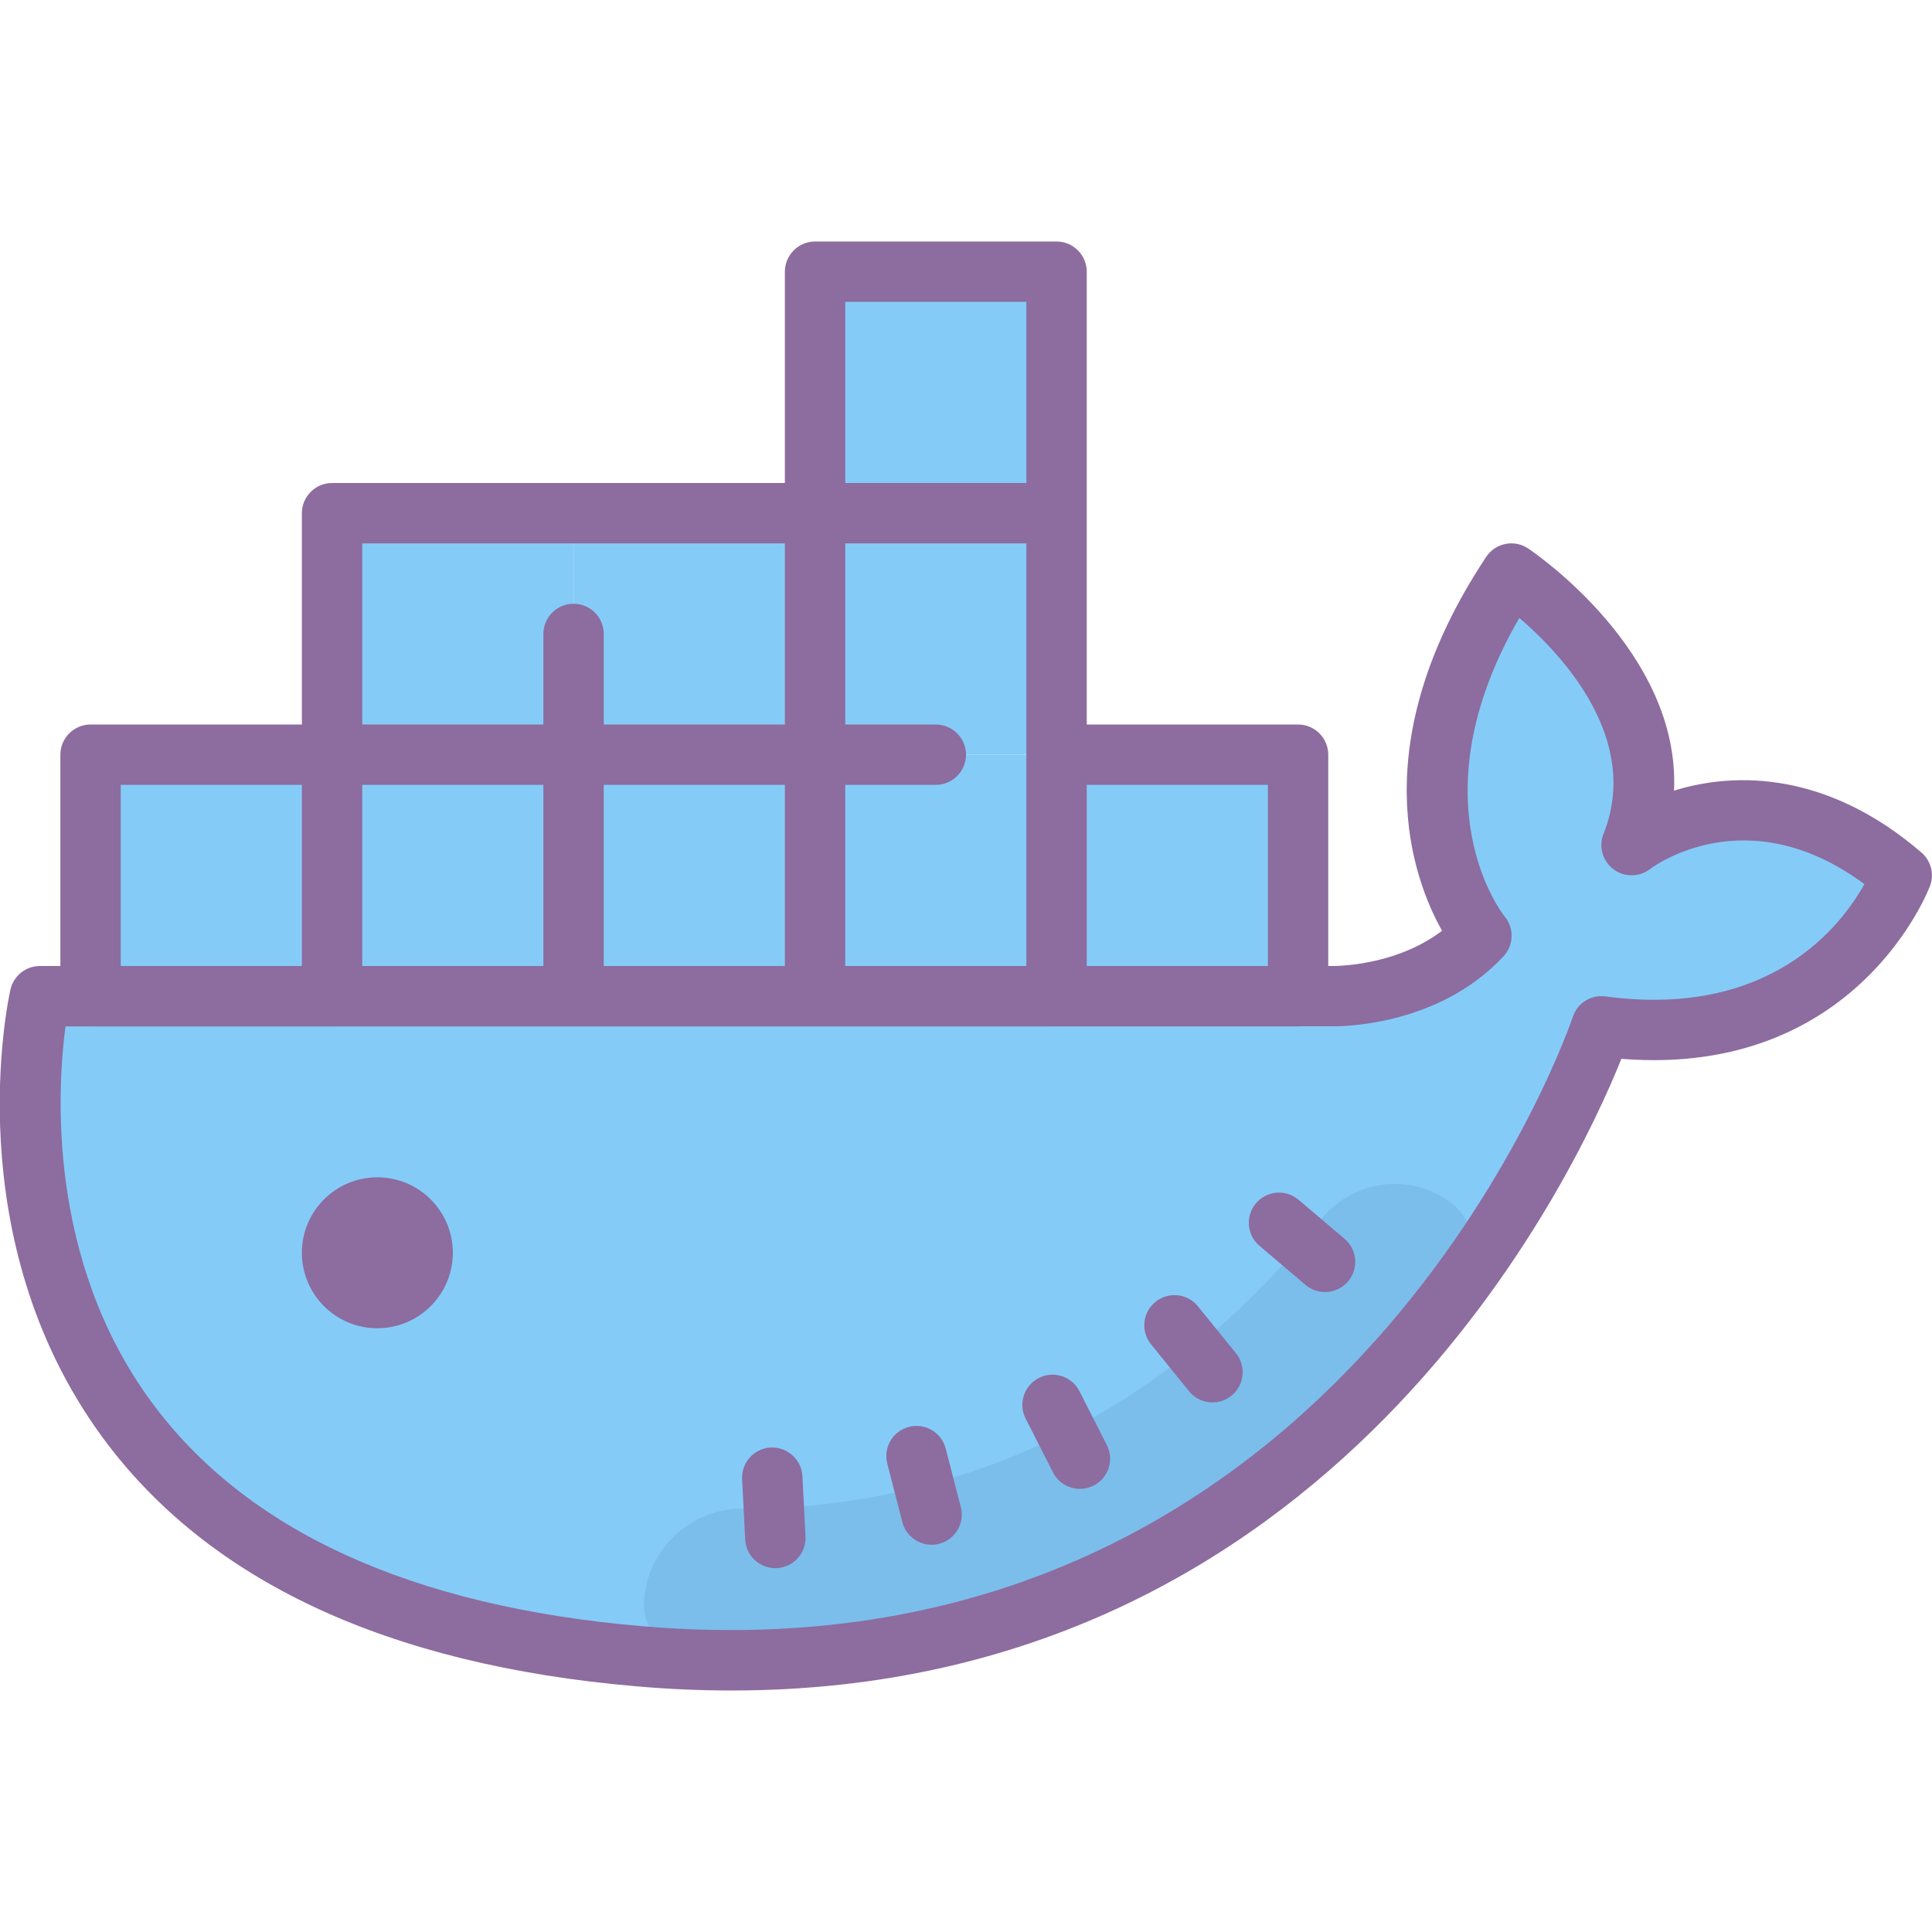
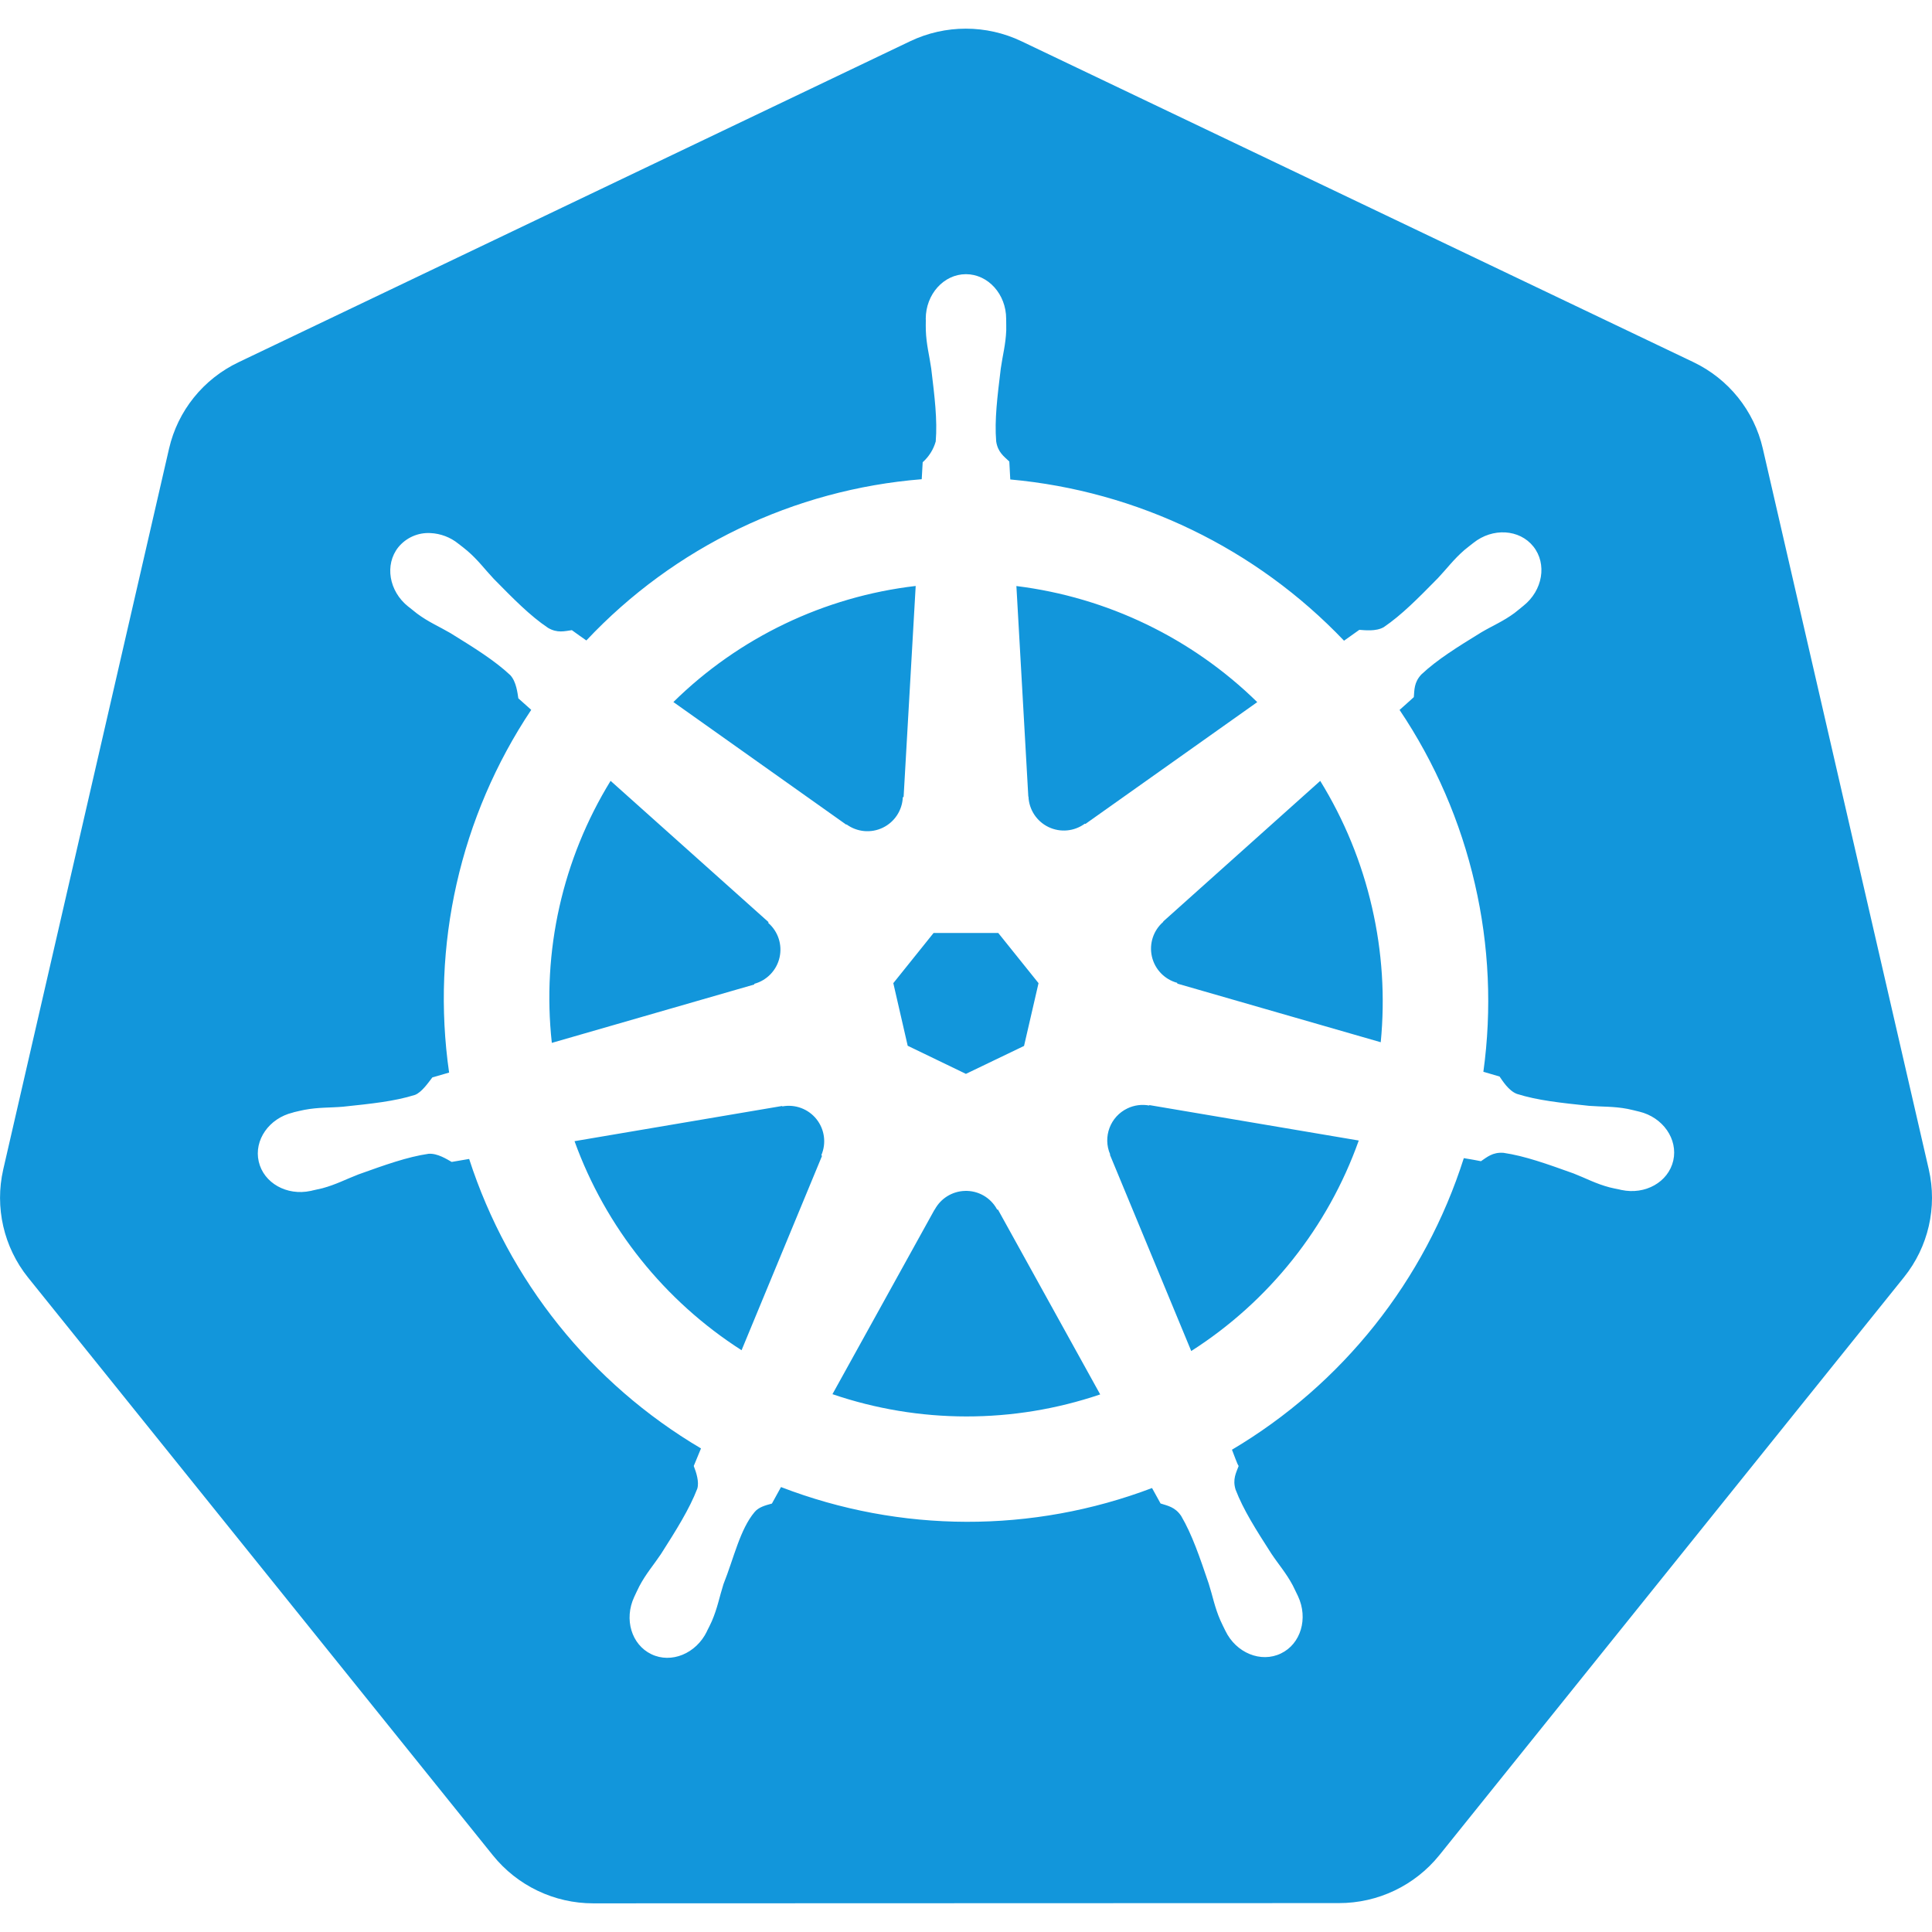
- <svg xmlns="http://www.w3.org/2000/svg" viewBox="0 0 64 64" width="64px" height="64px">
-   <path fill="#85cbf8" d="M1.322,33h42.776c0,0,3.029,0.093,4.974-2c0,0-3.869-4.675,0.995-12c0,0,5.969,4,3.979,9 c0,0,4.09-3.186,8.953,1c0,0-2.166,6.046-9.948,5c0,0-7.561,22.958-31.878,20.865C-3.144,52.773,1.322,33,1.322,33z" />
-   <path fill="#7bbeeb" d="M48.067,39.846c-1.356-1.033-3.269-0.759-4.328,0.576c-3.504,4.415-9.267,9.099-18.103,9.544 c-0.147,0.007-0.53,0.009-1.012,0.006c-1.708-0.011-3.141,1.292-3.287,2.993v0c-0.09,1.049,0.725,1.955,1.777,1.976 c1.279,0.025,2.698,0.026,3.089,0.003c11.217-0.659,18.227-6.959,22.259-12.479C49.069,41.634,48.886,40.469,48.067,39.846 L48.067,39.846z" />
-   <path fill="#8d6c9f" d="M43.893,42.801c-0.229,0-0.458-0.078-0.646-0.237l-1.525-1.294 c-0.421-0.357-0.473-0.988-0.116-1.41c0.357-0.42,0.988-0.474,1.41-0.116l1.525,1.294c0.421,0.357,0.473,0.988,0.116,1.41 C44.458,42.681,44.177,42.801,43.893,42.801z" />
-   <path fill="#8d6c9f" d="M40.166,46.457c-0.291,0-0.58-0.126-0.777-0.371l-1.259-1.554 c-0.348-0.429-0.282-1.059,0.147-1.406c0.428-0.348,1.058-0.282,1.406,0.147l1.259,1.554c0.348,0.429,0.282,1.059-0.147,1.406 C40.609,46.384,40.387,46.457,40.166,46.457z" />
-   <path fill="#8d6c9f" d="M35.774,49.321c-0.364,0-0.716-0.2-0.892-0.546l-0.907-1.783c-0.25-0.492-0.055-1.094,0.438-1.345 c0.492-0.252,1.094-0.054,1.345,0.438l0.907,1.783c0.25,0.492,0.055,1.094-0.438,1.345 C36.082,49.286,35.927,49.321,35.774,49.321z" />
-   <path fill="#8d6c9f" d="M30.86,51.172c-0.445,0-0.851-0.299-0.968-0.75l-0.5-1.937c-0.138-0.535,0.183-1.08,0.718-1.218 c0.534-0.137,1.08,0.184,1.218,0.718l0.5,1.937c0.138,0.535-0.183,1.08-0.718,1.218C31.027,51.162,30.943,51.172,30.86,51.172z" />
-   <path fill="#8d6c9f" d="M25.683,51.947c-0.529,0-0.971-0.415-0.998-0.949L24.584,49c-0.028-0.552,0.396-1.021,0.948-1.049 c0.542-0.025,1.021,0.396,1.049,0.948l0.102,1.998c0.028,0.552-0.396,1.021-0.948,1.049C25.718,51.946,25.7,51.947,25.683,51.947 z" />
-   <path fill="#8d6c9f" d="M24.235,56c-1.019,0-2.066-0.044-3.148-0.138c-8.257-0.71-14.214-3.493-17.706-8.268 c-4.819-6.591-3.11-14.481-3.035-14.814C0.45,32.324,0.855,32,1.322,32h42.776c0.051,0.003,2.092,0.034,3.672-1.167 c-0.984-1.751-2.624-6.23,1.463-12.387c0.147-0.222,0.376-0.375,0.637-0.427c0.259-0.053,0.531,0.001,0.752,0.15 c0.235,0.158,5.043,3.441,4.832,8.022c2.086-0.649,5.117-0.6,8.196,2.05c0.314,0.27,0.429,0.706,0.289,1.095 c-0.024,0.065-2.389,6.366-10.229,5.739C52.165,38.928,44.172,56,24.235,56z M2.17,34c-0.272,2.043-0.624,7.71,2.838,12.43 c3.138,4.278,8.605,6.781,16.251,7.439c1.012,0.087,1.999,0.128,2.952,0.129c20.952,0.002,27.821-20.099,27.891-20.312 c0.15-0.457,0.6-0.743,1.083-0.678c5.463,0.732,7.812-2.342,8.575-3.721c-3.882-2.871-6.968-0.599-7.104-0.496 c-0.357,0.271-0.855,0.273-1.212,0.001c-0.357-0.272-0.492-0.747-0.326-1.164c1.254-3.152-1.375-5.945-2.788-7.159 c-3.527,6.092-0.519,9.852-0.486,9.891c0.32,0.387,0.304,0.951-0.038,1.318c-2.229,2.398-5.59,2.325-5.737,2.319L2.17,34z" />
-   <circle cx="12.5" cy="41.5" r="2.5" fill="#8d6c9f" />
-   <rect width="8" height="8" x="3" y="25" fill="#85cbf8" />
-   <rect width="8" height="8" x="11" y="25" fill="#85cbf8" />
-   <rect width="8" height="8" x="19" y="25" fill="#85cbf8" />
-   <rect width="8" height="8" x="27" y="25" fill="#85cbf8" />
-   <rect width="8" height="8" x="11" y="17" fill="#85cbf8" />
-   <rect width="8" height="8" x="19" y="17" fill="#85cbf8" />
-   <rect width="8" height="8" x="27" y="17" fill="#85cbf8" />
-   <rect width="8" height="8" x="27" y="9" fill="#85cbf8" />
-   <rect width="8" height="8" x="35" y="25" fill="#85cbf8" />
-   <path fill="#8d6c9f" d="M43,24h-7V9c0-0.55-0.45-1-1-1h-8c-0.55,0-1,0.45-1,1v7H11c-0.55,0-1,0.45-1,1v7H3 c-0.55,0-1,0.45-1,1v8c0,0.55,0.45,1,1,1h40c0.55,0,1-0.45,1-1v-8C44,24.45,43.55,24,43,24z M10,32H4v-6h6V32z M18,32h-6v-6h6V32z M26,32h-6v-6h6V32z M26,24h-6v-3c0-0.552-0.448-1-1-1h0c-0.552,0-1,0.448-1,1v3h-6v-6h14V24z M34,32h-6v-6h3c0.55,0,1-0.45,1-1 s-0.45-1-1-1h-3v-6h6V32z M34,16h-6v-6h6V16z M42,32h-6v-6h6V32z" />
+ <svg xmlns="http://www.w3.org/2000/svg" t="1602230749869" class="icon" viewBox="0 0 1024 1024" version="1.1" p-id="573" width="64" height="64">
+   <defs>
+     <style type="text/css" />
+   </defs>
+   <path d="M435.371 612.267l0.299 0.427-42.624 102.955a220.629 220.629 0 0 1-88.533-110.805l109.995-18.645 0.171 0.213a18.773 18.773 0 0 1 20.651 25.856z m-35.541-90.837a18.773 18.773 0 0 0 7.381-32.256l0.085-0.469L323.627 413.867a219.435 219.435 0 0 0-31.147 138.88l107.264-30.933 0.085-0.384z m48.853-84.48a18.773 18.773 0 0 0 29.824-14.379l0.427-0.213 6.4-111.787a219.477 219.477 0 0 0-128.427 61.525l91.605 64.981 0.171-0.085z m32.427 117.333l30.848 14.891 30.805-14.805 7.68-33.28-21.333-26.581h-34.304l-21.333 26.581 7.637 33.237z m64-132.053a18.773 18.773 0 0 0 29.867 14.336l0.341 0.128 91.051-64.555a221.355 221.355 0 0 0-127.659-61.525l6.315 111.573 0.085 0.043z m464.043 254.72l-246.315 306.389a68.267 68.267 0 0 1-53.248 25.344l-395.136 0.128a68.267 68.267 0 0 1-53.205-25.429l-246.443-306.347a67.541 67.541 0 0 1-13.099-57.173L89.6 237.781c4.608-20.053 18.133-36.864 36.821-45.781L482.347 21.888a68.523 68.523 0 0 1 59.093 0l356.053 170.027c18.688 8.917 32.213 25.771 36.821 45.781l87.979 382.08c4.608 20.053-0.213 41.088-13.141 57.173z m-140.331-87.765c-1.792-0.427-4.395-1.109-6.187-1.451-7.424-1.408-13.44-1.067-20.437-1.621-14.933-1.579-27.221-2.859-38.187-6.315-4.48-1.707-7.68-7.04-9.216-9.216l-8.576-2.517a275.2 275.2 0 0 0-4.48-99.499 275.84 275.84 0 0 0-39.936-92.288c2.219-2.005 6.4-5.675 7.552-6.784 0.341-3.84 0.043-7.808 4.011-12.032 8.405-7.893 18.944-14.421 31.701-22.272 6.059-3.584 11.648-5.845 17.707-10.325 1.365-1.024 3.243-2.645 4.693-3.797 10.24-8.149 12.587-22.187 5.248-31.403-7.339-9.216-21.589-10.069-31.787-1.92-1.451 1.152-3.413 2.645-4.736 3.755-5.717 4.949-9.259 9.813-14.08 14.933-10.496 10.667-19.2 19.541-28.715 25.984-4.139 2.389-10.197 1.579-12.928 1.408l-8.107 5.76a279.253 279.253 0 0 0-176.896-85.461l-0.512-9.515c-2.773-2.645-6.101-4.907-6.955-10.667-0.939-11.435 0.64-23.765 2.432-38.613 0.981-6.955 2.603-12.715 2.901-20.267 0.043-1.707-0.043-4.224-0.043-6.059 0-13.056-9.557-23.68-21.333-23.68-11.733 0-21.291 10.624-21.291 23.68l0.043 0.597c0 1.749-0.085 3.925 0 5.461 0.256 7.552 1.877 13.312 2.859 20.267 1.792 14.848 3.328 27.179 2.389 38.656a23.253 23.253 0 0 1-6.912 11.008l-0.512 9.003a274.091 274.091 0 0 0-177.749 85.461 357.248 357.248 0 0 1-7.68-5.461c-3.84 0.512-7.68 1.707-12.672-1.237-9.515-6.4-18.219-15.275-28.715-25.941-4.821-5.12-8.32-9.984-14.037-14.891a114.816 114.816 0 0 0-4.736-3.755 25.344 25.344 0 0 0-14.848-5.632 20.523 20.523 0 0 0-16.981 7.509c-7.339 9.216-4.992 23.296 5.248 31.445l0.299 0.213 4.437 3.541c6.059 4.48 11.605 6.784 17.664 10.325 12.757 7.893 23.296 14.421 31.701 22.272 3.243 3.499 3.84 9.643 4.267 12.288l6.827 6.101a275.712 275.712 0 0 0-43.52 192.256l-8.875 2.56c-2.347 3.072-5.675 7.851-9.173 9.259-10.965 3.456-23.296 4.693-38.187 6.272-6.997 0.597-13.013 0.256-20.48 1.664-1.579 0.299-3.84 0.853-5.675 1.28l-0.171 0.085-0.299 0.085c-12.587 3.029-20.651 14.592-18.048 25.941 2.603 11.392 14.891 18.304 27.52 15.573l0.299-0.043 0.427-0.128 5.504-1.237c7.253-1.963 12.544-4.821 19.115-7.339 14.08-5.035 25.771-9.259 37.12-10.923 4.779-0.384 9.813 2.944 12.288 4.309l9.259-1.579a277.333 277.333 0 0 0 122.88 153.429l-3.84 9.301c1.408 3.584 2.944 8.491 1.877 12.032-4.139 10.752-11.221 22.059-19.285 34.688-3.883 5.803-7.893 10.325-11.435 17.024-0.853 1.579-1.92 4.053-2.731 5.717-5.461 11.733-1.451 25.216 9.088 30.293 10.581 5.12 23.723-0.299 29.44-12.032v-0.085c0.853-1.664 1.963-3.84 2.645-5.419 2.987-6.912 4.011-12.843 6.144-19.541 5.632-14.165 8.747-29.013 16.512-38.272 2.133-2.56 5.547-3.499 9.173-4.48l4.821-8.747a275.328 275.328 0 0 0 196.651 0.512l4.523 8.192c3.669 1.195 7.68 1.792 10.923 6.613 5.803 9.899 9.771 21.632 14.592 35.84 2.133 6.656 3.157 12.587 6.187 19.499 0.683 1.579 1.835 3.84 2.645 5.504 5.675 11.776 18.859 17.152 29.44 12.032 10.539-5.035 14.549-18.56 9.088-30.293-0.853-1.664-1.92-4.096-2.773-5.717-3.541-6.656-7.552-11.136-11.435-16.981-8.107-12.629-14.763-23.083-18.901-33.835-1.707-5.547 0.299-8.96 1.621-12.544-0.768-0.939-2.517-6.144-3.541-8.619a277.291 277.291 0 0 0 122.88-154.539c2.731 0.427 7.509 1.28 9.088 1.621 3.2-2.133 6.144-4.864 11.947-4.437 11.349 1.664 23.04 5.888 37.12 10.923 6.571 2.56 11.819 5.461 19.115 7.381 1.536 0.427 3.755 0.811 5.547 1.195l0.384 0.128 0.299 0.043c12.672 2.731 24.917-4.181 27.52-15.573 2.56-11.349-5.461-22.912-18.048-25.941zM699.733 413.909l-83.2 74.496v0.213a18.773 18.773 0 0 0 7.381 32.299l0.128 0.427 107.776 31.061a221.824 221.824 0 0 0-4.608-71.424A222.208 222.208 0 0 0 699.733 413.867z m-171.221 227.2a18.645 18.645 0 0 0-17.237-9.899 18.773 18.773 0 0 0-15.872 9.941h-0.085l-54.101 97.792a220.331 220.331 0 0 0 141.909 0.128l-54.187-97.963h-0.427z m80.555-55.168a18.773 18.773 0 0 0-11.52 1.536 18.773 18.773 0 0 0-9.131 24.405l-0.128 0.171 43.093 104.021a219.733 219.733 0 0 0 88.789-111.573l-110.933-18.773-0.171 0.213z" p-id="574" fill="#1296db" />
</svg>
